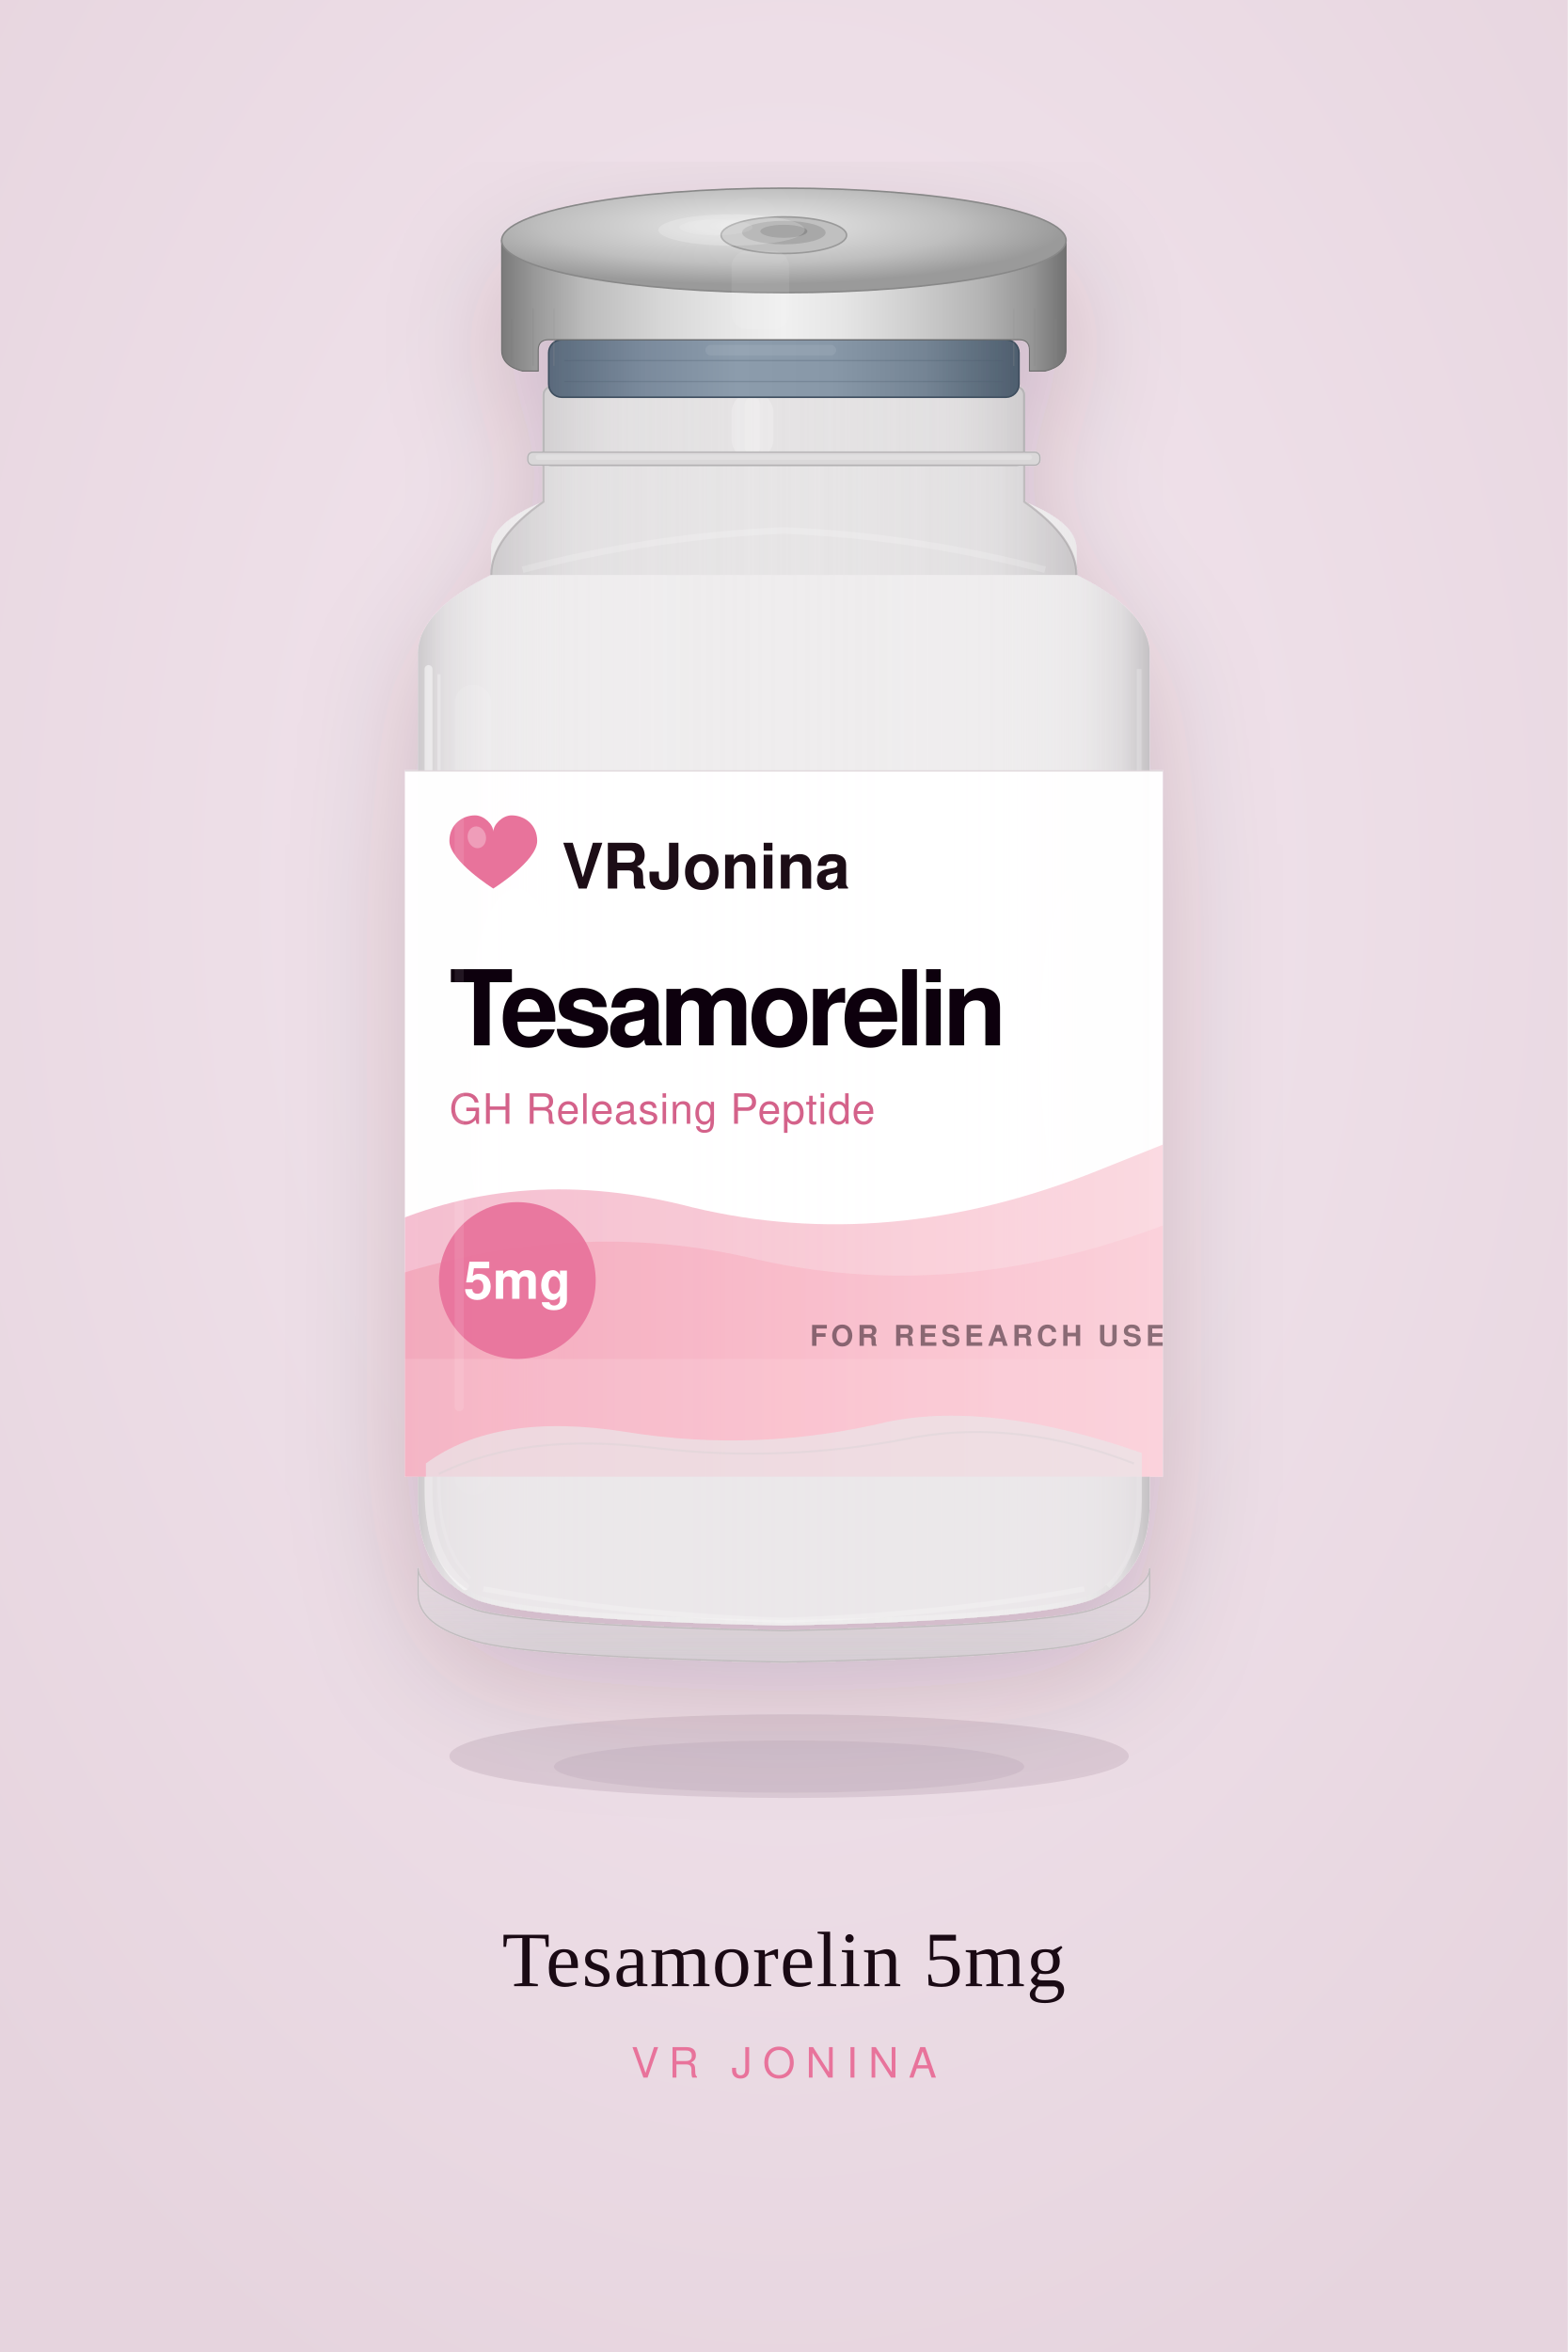
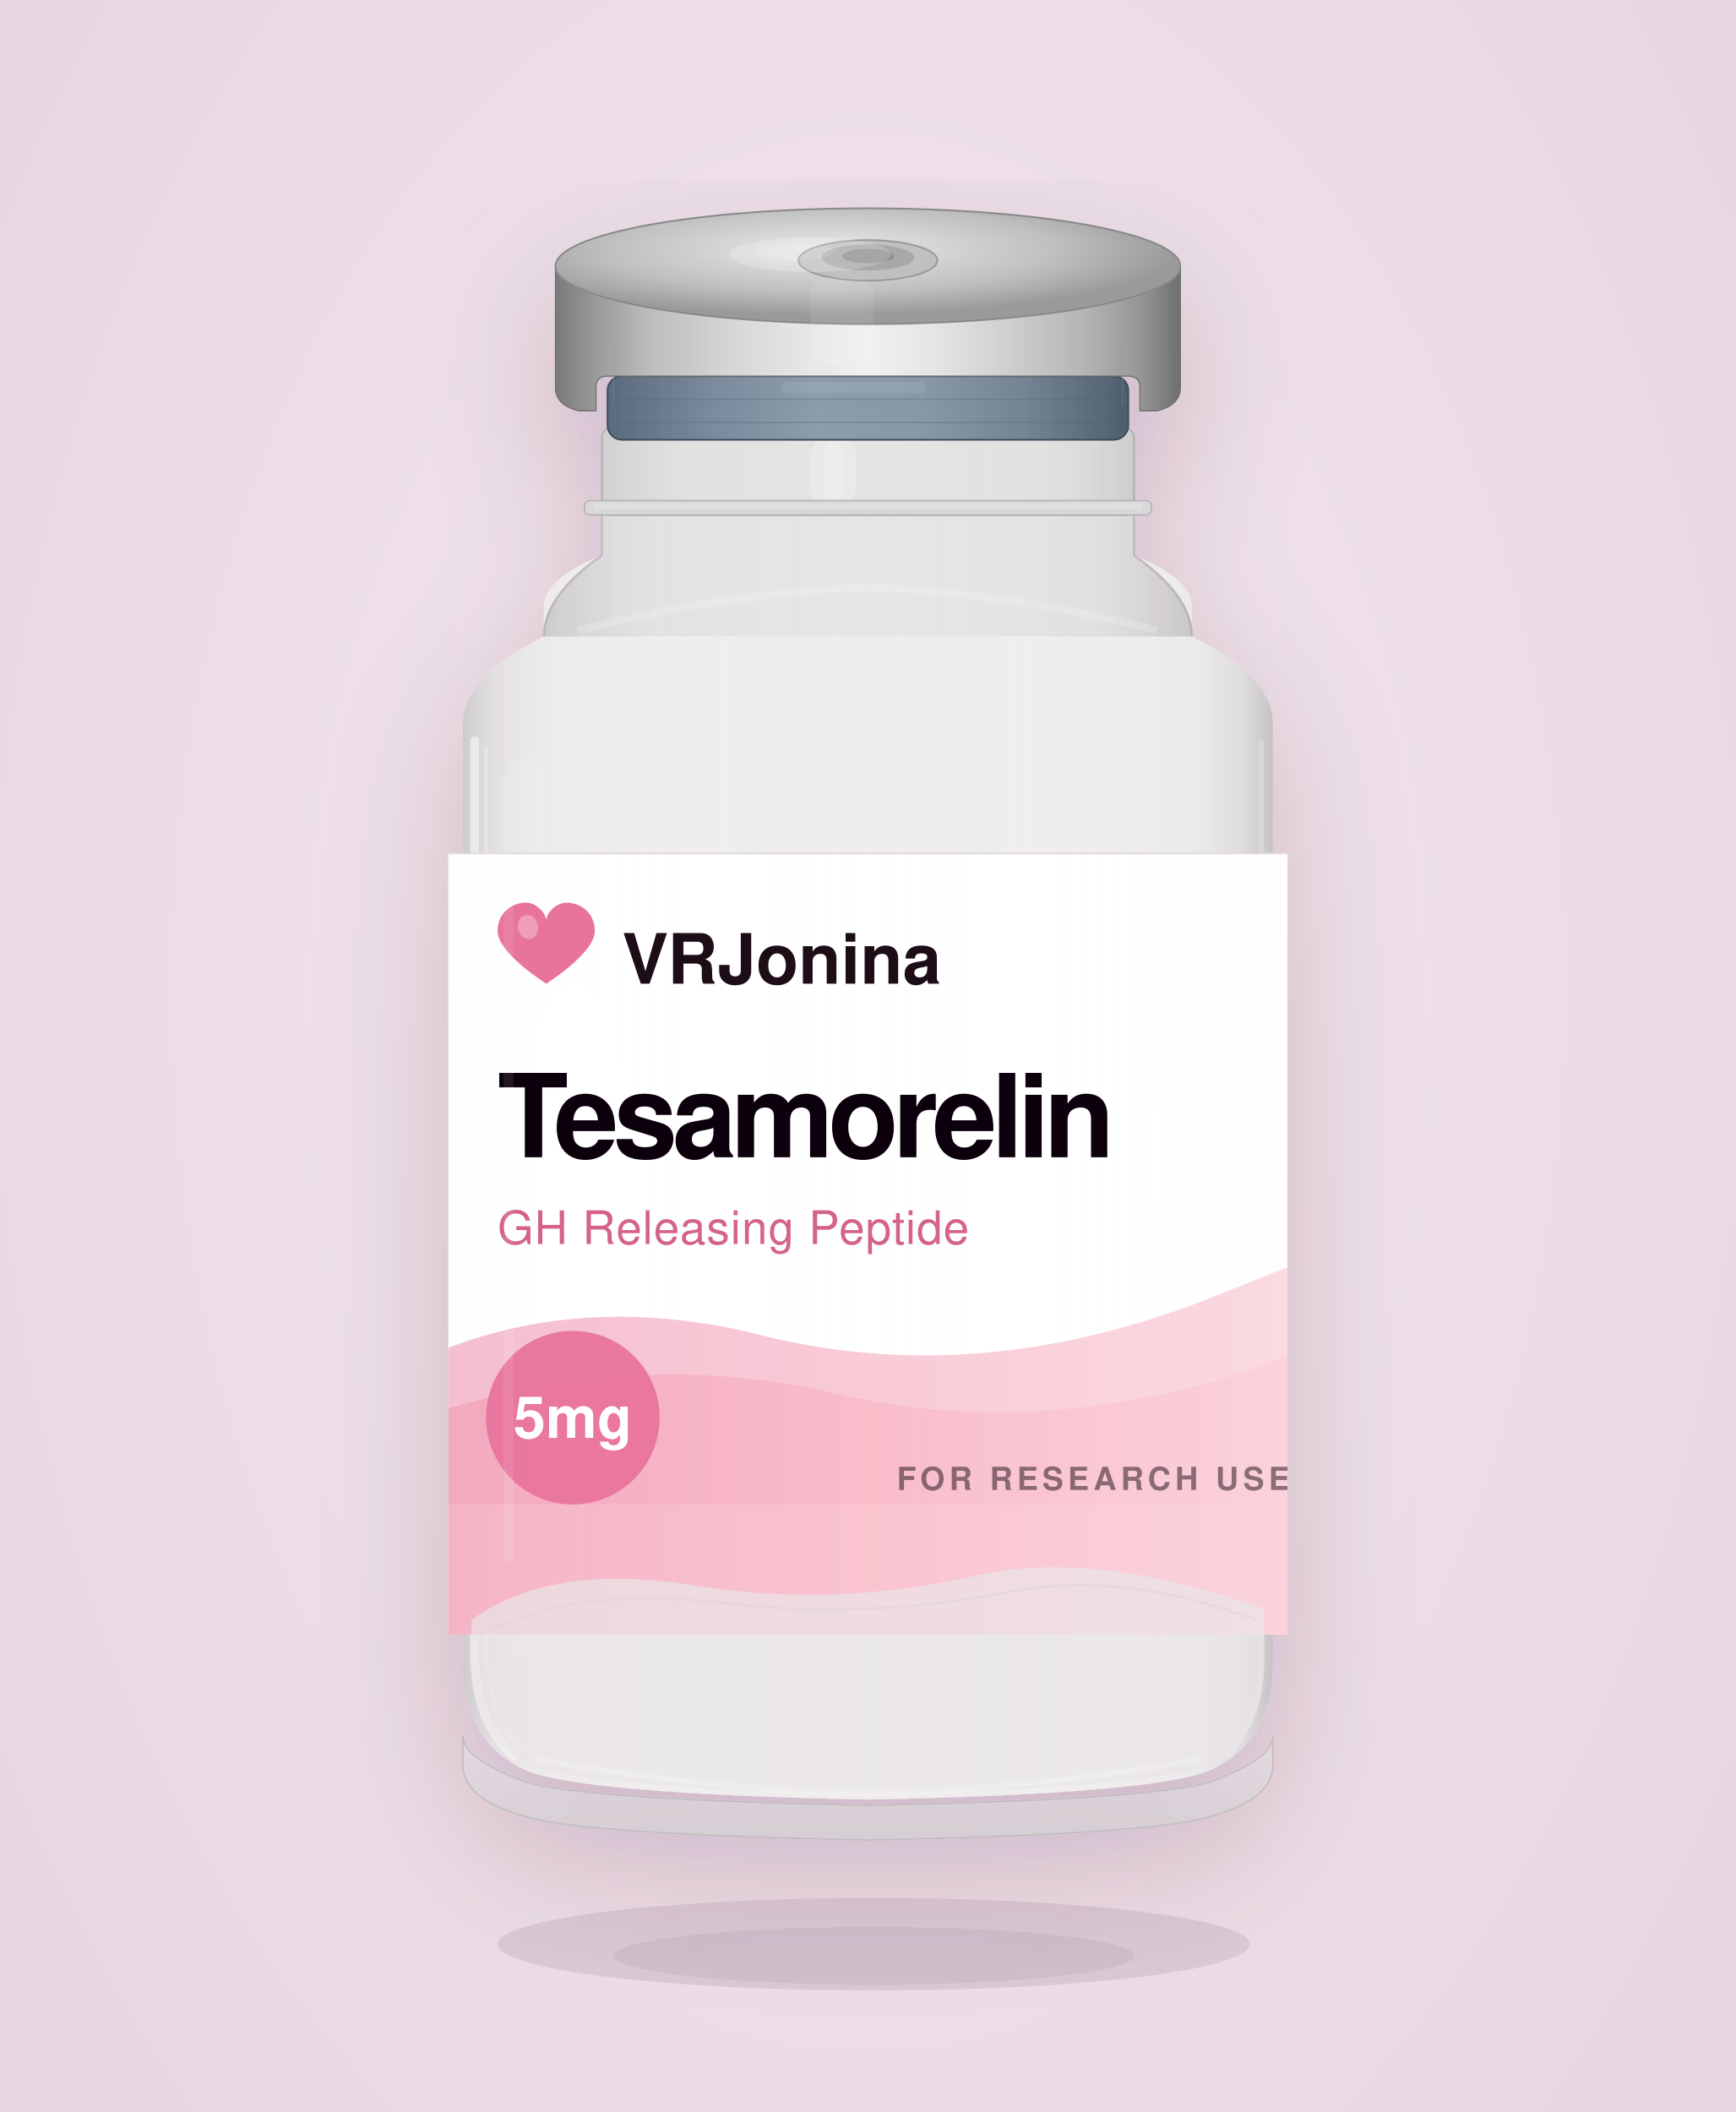
- <svg xmlns="http://www.w3.org/2000/svg" viewBox="0 0 600 900" width="600" height="900">
+ <svg xmlns="http://www.w3.org/2000/svg" viewBox="0 0 600 730">
  <defs>
    <radialGradient id="bgGrad" cx="50%" cy="38%" r="70%">
      <stop offset="0%" stop-color="#F4E8F0" />
      <stop offset="100%" stop-color="#E6D4DE" />
    </radialGradient>
    <linearGradient id="capSide" x1="0" y1="0" x2="1" y2="0">
      <stop offset="0%" stop-color="#7A7A7A" />
      <stop offset="6%" stop-color="#999" />
      <stop offset="15%" stop-color="#BCBCBC" />
      <stop offset="28%" stop-color="#D6D6D6" />
      <stop offset="40%" stop-color="#E6E6E6" />
      <stop offset="50%" stop-color="#F0F0F0" />
      <stop offset="60%" stop-color="#E6E6E6" />
      <stop offset="72%" stop-color="#D0D0D0" />
      <stop offset="85%" stop-color="#B4B4B4" />
      <stop offset="94%" stop-color="#959595" />
      <stop offset="100%" stop-color="#707070" />
    </linearGradient>
    <radialGradient id="capTop" cx="44%" cy="36%" r="56%">
      <stop offset="0%" stop-color="#E8E8E8" />
      <stop offset="30%" stop-color="#D6D6D6" />
      <stop offset="65%" stop-color="#BFBFBF" />
      <stop offset="100%" stop-color="#9A9A9A" />
    </radialGradient>
    <linearGradient id="rubber" x1="0" y1="0" x2="1" y2="0">
      <stop offset="0%" stop-color="#5A6A7C" />
      <stop offset="20%" stop-color="#7A8A9C" />
      <stop offset="40%" stop-color="#8C9CAC" />
      <stop offset="60%" stop-color="#8898A8" />
      <stop offset="80%" stop-color="#748494" />
      <stop offset="100%" stop-color="#4E5E6E" />
    </linearGradient>
    <linearGradient id="glassBody" x1="0" y1="0" x2="1" y2="0">
      <stop offset="0%" stop-color="#B0ACB0" stop-opacity="0.55" />
      <stop offset="4%" stop-color="#D0CCD0" stop-opacity="0.4" />
      <stop offset="10%" stop-color="#E8E6E8" stop-opacity="0.25" />
      <stop offset="20%" stop-color="#F4F3F4" stop-opacity="0.12" />
      <stop offset="50%" stop-color="#FAFAFA" stop-opacity="0.05" />
      <stop offset="80%" stop-color="#F4F3F4" stop-opacity="0.12" />
      <stop offset="90%" stop-color="#E4E2E4" stop-opacity="0.25" />
      <stop offset="96%" stop-color="#C8C4C8" stop-opacity="0.4" />
      <stop offset="100%" stop-color="#A09CA0" stop-opacity="0.55" />
    </linearGradient>
    <linearGradient id="glassShoulder" x1="0" y1="0" x2="1" y2="0">
      <stop offset="0%" stop-color="#A8A4A8" stop-opacity="0.5" />
      <stop offset="15%" stop-color="#D8D6D8" stop-opacity="0.3" />
      <stop offset="50%" stop-color="#F0F0F0" stop-opacity="0.1" />
      <stop offset="85%" stop-color="#D4D2D4" stop-opacity="0.3" />
      <stop offset="100%" stop-color="#9C989C" stop-opacity="0.5" />
    </linearGradient>
    <linearGradient id="pinkWave" x1="0" y1="0" x2="1" y2="0">
      <stop offset="0%" stop-color="#F0889E" />
      <stop offset="40%" stop-color="#F8A0B4" />
      <stop offset="100%" stop-color="#FCC8D4" />
    </linearGradient>
    <linearGradient id="pinkWave2" x1="0" y1="0" x2="1" y2="0">
      <stop offset="0%" stop-color="#E87098" />
      <stop offset="50%" stop-color="#F08CA4" />
      <stop offset="100%" stop-color="#F8B0C0" />
    </linearGradient>
    <filter id="vialShadow" x="-30%" y="-5%" width="160%" height="120%">
      <feDropShadow dx="0" dy="18" stdDeviation="22" flood-color="#3A1830" flood-opacity="0.18" />
    </filter>
    <linearGradient id="glassBottom" x1="0" y1="0" x2="0" y2="1">
      <stop offset="0%" stop-color="#E0DCE0" stop-opacity="0.3" />
      <stop offset="100%" stop-color="#D0CCD0" stop-opacity="0.6" />
    </linearGradient>
    <clipPath id="vialClip">
      <path d="M155 248 Q155 230 185 215 L185 205 Q185 195 205 188 L205 170 L395 170 L395 188 Q415 195 415 205 L415 215 Q445 230 445 248 L445 580 Q445 610 420 620 Q400 628 300 630 Q200 628 180 620 Q155 610 155 580 Z" />
    </clipPath>
  </defs>
  <rect width="600" height="900" fill="url(#bgGrad)" />
  <g filter="url(#vialShadow)">
    <path d="M160 250 Q160 234 188 220 L188 210 Q188 200 208 192 L208 175 L392 175 L392 192 Q412 200 412 210 L412 220 Q440 234 440 250 L440 575 Q440 602 418 612 Q398 620 300 622 Q202 620 182 612 Q160 602 160 575 Z" fill="#EEECED" />
    <path d="M160 250 Q160 234 188 220 L188 210 Q188 200 208 192 L208 175 L392 175 L392 192 Q412 200 412 210 L412 220 Q440 234 440 250 L440 575 Q440 602 418 612 Q398 620 300 622 Q202 620 182 612 Q160 602 160 575 Z" fill="url(#glassBody)" />
    <path d="M164 256 L164 570 Q164 596 178 607" stroke="white" stroke-width="3" fill="none" opacity="0.5" stroke-linecap="round" />
    <path d="M168 258 L168 568 Q168 592 180 604" stroke="white" stroke-width="1.2" fill="none" opacity="0.3" />
    <rect x="174" y="262" width="14" height="310" rx="7" fill="white" opacity="0.1" />
    <path d="M436 256 L436 570 Q436 596 424 607" stroke="white" stroke-width="1.8" fill="none" opacity="0.22" />
    <ellipse cx="200" cy="420" rx="22" ry="80" fill="white" opacity="0.08" transform="rotate(-2, 200, 420)" />
    <ellipse cx="410" cy="400" rx="12" ry="60" fill="white" opacity="0.05" />
    <path d="M188 220 Q188 206 208 192 L208 175 L392 175 L392 192 Q412 206 412 220" fill="#E6E4E5" stroke="#C0BCBE" stroke-width="0.8" />
    <path d="M188 220 Q188 206 208 192 L208 175 L392 175 L392 192 Q412 206 412 220" fill="url(#glassShoulder)" opacity="0.8" />
    <path d="M200 218 Q250 205 300 203 Q350 205 400 218" stroke="white" stroke-width="2.5" fill="none" opacity="0.18" />
    <rect x="208" y="148" width="184" height="30" rx="3" fill="#E4E2E3" stroke="#BCBABC" stroke-width="0.8" />
    <rect x="208" y="148" width="184" height="30" rx="3" fill="url(#glassShoulder)" opacity="0.6" />
    <rect x="280" y="150" width="16" height="26" rx="8" fill="white" opacity="0.22" />
    <rect x="285" y="152" width="6" height="22" rx="3" fill="white" opacity="0.14" />
    <rect x="202" y="173" width="196" height="5" rx="2" fill="#DAD8D9" stroke="#B4B2B4" stroke-width="0.5" />
    <rect x="205" y="174" width="190" height="2" rx="1" fill="white" opacity="0.18" />
    <rect x="210" y="130" width="180" height="22" rx="5" fill="url(#rubber)" stroke="#3E4E5E" stroke-width="0.6" />
    <line x1="216" y1="138" x2="384" y2="138" stroke="#4E5E6E" stroke-width="0.5" opacity="0.3" />
    <line x1="216" y1="146" x2="384" y2="146" stroke="#4E5E6E" stroke-width="0.5" opacity="0.3" />
    <rect x="270" y="132" width="50" height="4" rx="2" fill="white" opacity="0.08" />
    <path d="M192 92 L192 134 Q192 140 200 142 L206 142 L206 134 Q206 130 210 130 L390 130 Q394 130 394 134 L394 142 L400 142 Q408 140 408 134 L408 92 Z" fill="url(#capSide)" stroke="#6E6E6E" stroke-width="0.4" />
    <line x1="196" y1="138" x2="196" y2="122" stroke="#808080" stroke-width="0.8" opacity="0.45" />
    <line x1="204" y1="140" x2="204" y2="118" stroke="#888" stroke-width="0.5" opacity="0.35" />
    <line x1="212" y1="140" x2="212" y2="118" stroke="#909090" stroke-width="0.4" opacity="0.3" />
    <line x1="388" y1="140" x2="388" y2="118" stroke="#909090" stroke-width="0.4" opacity="0.3" />
    <line x1="396" y1="140" x2="396" y2="118" stroke="#888" stroke-width="0.5" opacity="0.35" />
    <line x1="404" y1="138" x2="404" y2="122" stroke="#808080" stroke-width="0.8" opacity="0.45" />
    <ellipse cx="300" cy="92" rx="108" ry="20" fill="url(#capTop)" stroke="#888" stroke-width="0.6" />
    <ellipse cx="300" cy="90" rx="24" ry="7" fill="#C0C0C0" stroke="#999" stroke-width="0.6" />
    <ellipse cx="300" cy="89" rx="16" ry="4.5" fill="#A8A8A8" />
    <ellipse cx="300" cy="88.5" rx="9" ry="2.5" fill="#8E8E8E" />
    <ellipse cx="280" cy="88" rx="28" ry="6" fill="white" opacity="0.2" />
    <ellipse cx="274" cy="87" rx="14" ry="3" fill="white" opacity="0.1" />
    <rect x="280" y="96" width="22" height="30" rx="6" fill="white" opacity="0.08" />
    <g clip-path="url(#vialClip)">
      <rect x="145" y="295" width="310" height="270" fill="white" opacity="0.97" />
      <line x1="145" y1="295" x2="455" y2="295" stroke="#E0D8DC" stroke-width="0.5" />
      <g transform="translate(172, 312) scale(0.7)">
        <path d="M24 40 C24 40, 0 25, 0 14 C0 5, 7 0, 14 0 C19 0, 24 5, 24 9 C24 5, 29 0, 34 0 C41 0, 48 5, 48 14 C48 25, 24 40, 24 40Z" fill="#E8739B" />
        <ellipse cx="15" cy="12" rx="5" ry="6" fill="white" opacity="0.3" transform="rotate(-12, 15, 12)" />
      </g>
      <text x="215" y="340" font-family="'Helvetica Neue', Helvetica, Arial, sans-serif" font-weight="800" font-size="24" fill="#1A0A14">VR</text>
      <text x="248" y="340" font-family="'Helvetica Neue', Helvetica, Arial, sans-serif" font-weight="600" font-size="24" fill="#1A0A14">Jonina</text>
      <text x="172" y="400" font-family="'Helvetica Neue', Helvetica, Arial, sans-serif" font-weight="900" font-size="40" fill="#0A0008" letter-spacing="-2">Tesamorelin</text>
      <text x="172" y="430" font-family="'Helvetica Neue', Helvetica, Arial, sans-serif" font-weight="400" font-size="16" fill="#D4628A" letter-spacing="0.3">GH Releasing Peptide</text>
      <path d="M145 470 Q200 445 265 462 Q340 480 420 448 Q440 440 455 434 L455 565 L145 565 Z" fill="url(#pinkWave2)" opacity="0.45" />
      <path d="M145 490 Q220 465 290 482 Q370 500 455 465 L455 565 L145 565 Z" fill="url(#pinkWave)" opacity="0.4" />
      <rect x="145" y="520" width="310" height="45" fill="#FCD8E0" opacity="0.25" />
      <circle cx="198" cy="490" r="30" fill="#E8739B" opacity="0.93" />
      <text x="198" y="497" text-anchor="middle" font-family="'Helvetica Neue', Helvetica, Arial, sans-serif" font-weight="700" font-size="20" fill="white">5mg</text>
      <text x="310" y="515" font-family="'Helvetica Neue', Helvetica, Arial, sans-serif" font-weight="600" font-size="11" fill="#1A0A14" letter-spacing="1.5" opacity="0.5">FOR RESEARCH USE</text>
    </g>
    <rect x="174" y="300" width="3.5" height="240" rx="1.75" fill="white" opacity="0.1" clip-path="url(#vialClip)" />
    <g clip-path="url(#vialClip)">
      <path d="M163 560 Q190 540 240 548 Q290 556 340 544 Q380 536 437 556 L437 575 Q437 600 418 610 Q398 618 300 620 Q202 618 182 610 Q163 600 163 575 Z" fill="#EAE6E8" opacity="0.7" />
      <path d="M168 564 Q200 548 250 554 Q300 560 350 550 Q390 543 434 560" stroke="#D8D2D5" stroke-width="0.8" fill="none" opacity="0.4" />
    </g>
    <path d="M160 600 Q160 608 182 616 Q202 622 300 624 Q398 622 418 616 Q440 608 440 600 L440 610 Q440 622 418 628 Q398 634 300 636 Q202 634 182 628 Q160 622 160 610 Z" fill="url(#glassBottom)" stroke="#C0BCBE" stroke-width="0.5" />
    <path d="M185 608 Q240 618 300 620 Q360 618 415 608" stroke="white" stroke-width="2" fill="none" opacity="0.2" />
  </g>
  <ellipse cx="302" cy="672" rx="130" ry="16" fill="#3A1830" opacity="0.1" />
  <ellipse cx="302" cy="676" rx="90" ry="10" fill="#3A1830" opacity="0.06" />
  <text x="300" y="760" text-anchor="middle" font-family="Georgia, 'Times New Roman', serif" font-size="30" fill="#1A0A14" letter-spacing="0.5">Tesamorelin 5mg</text>
  <text x="300" y="795" text-anchor="middle" font-family="'Helvetica Neue', Helvetica, Arial, sans-serif" font-weight="500" font-size="16" fill="#E8739B" letter-spacing="4">VR JONINA</text>
</svg>
